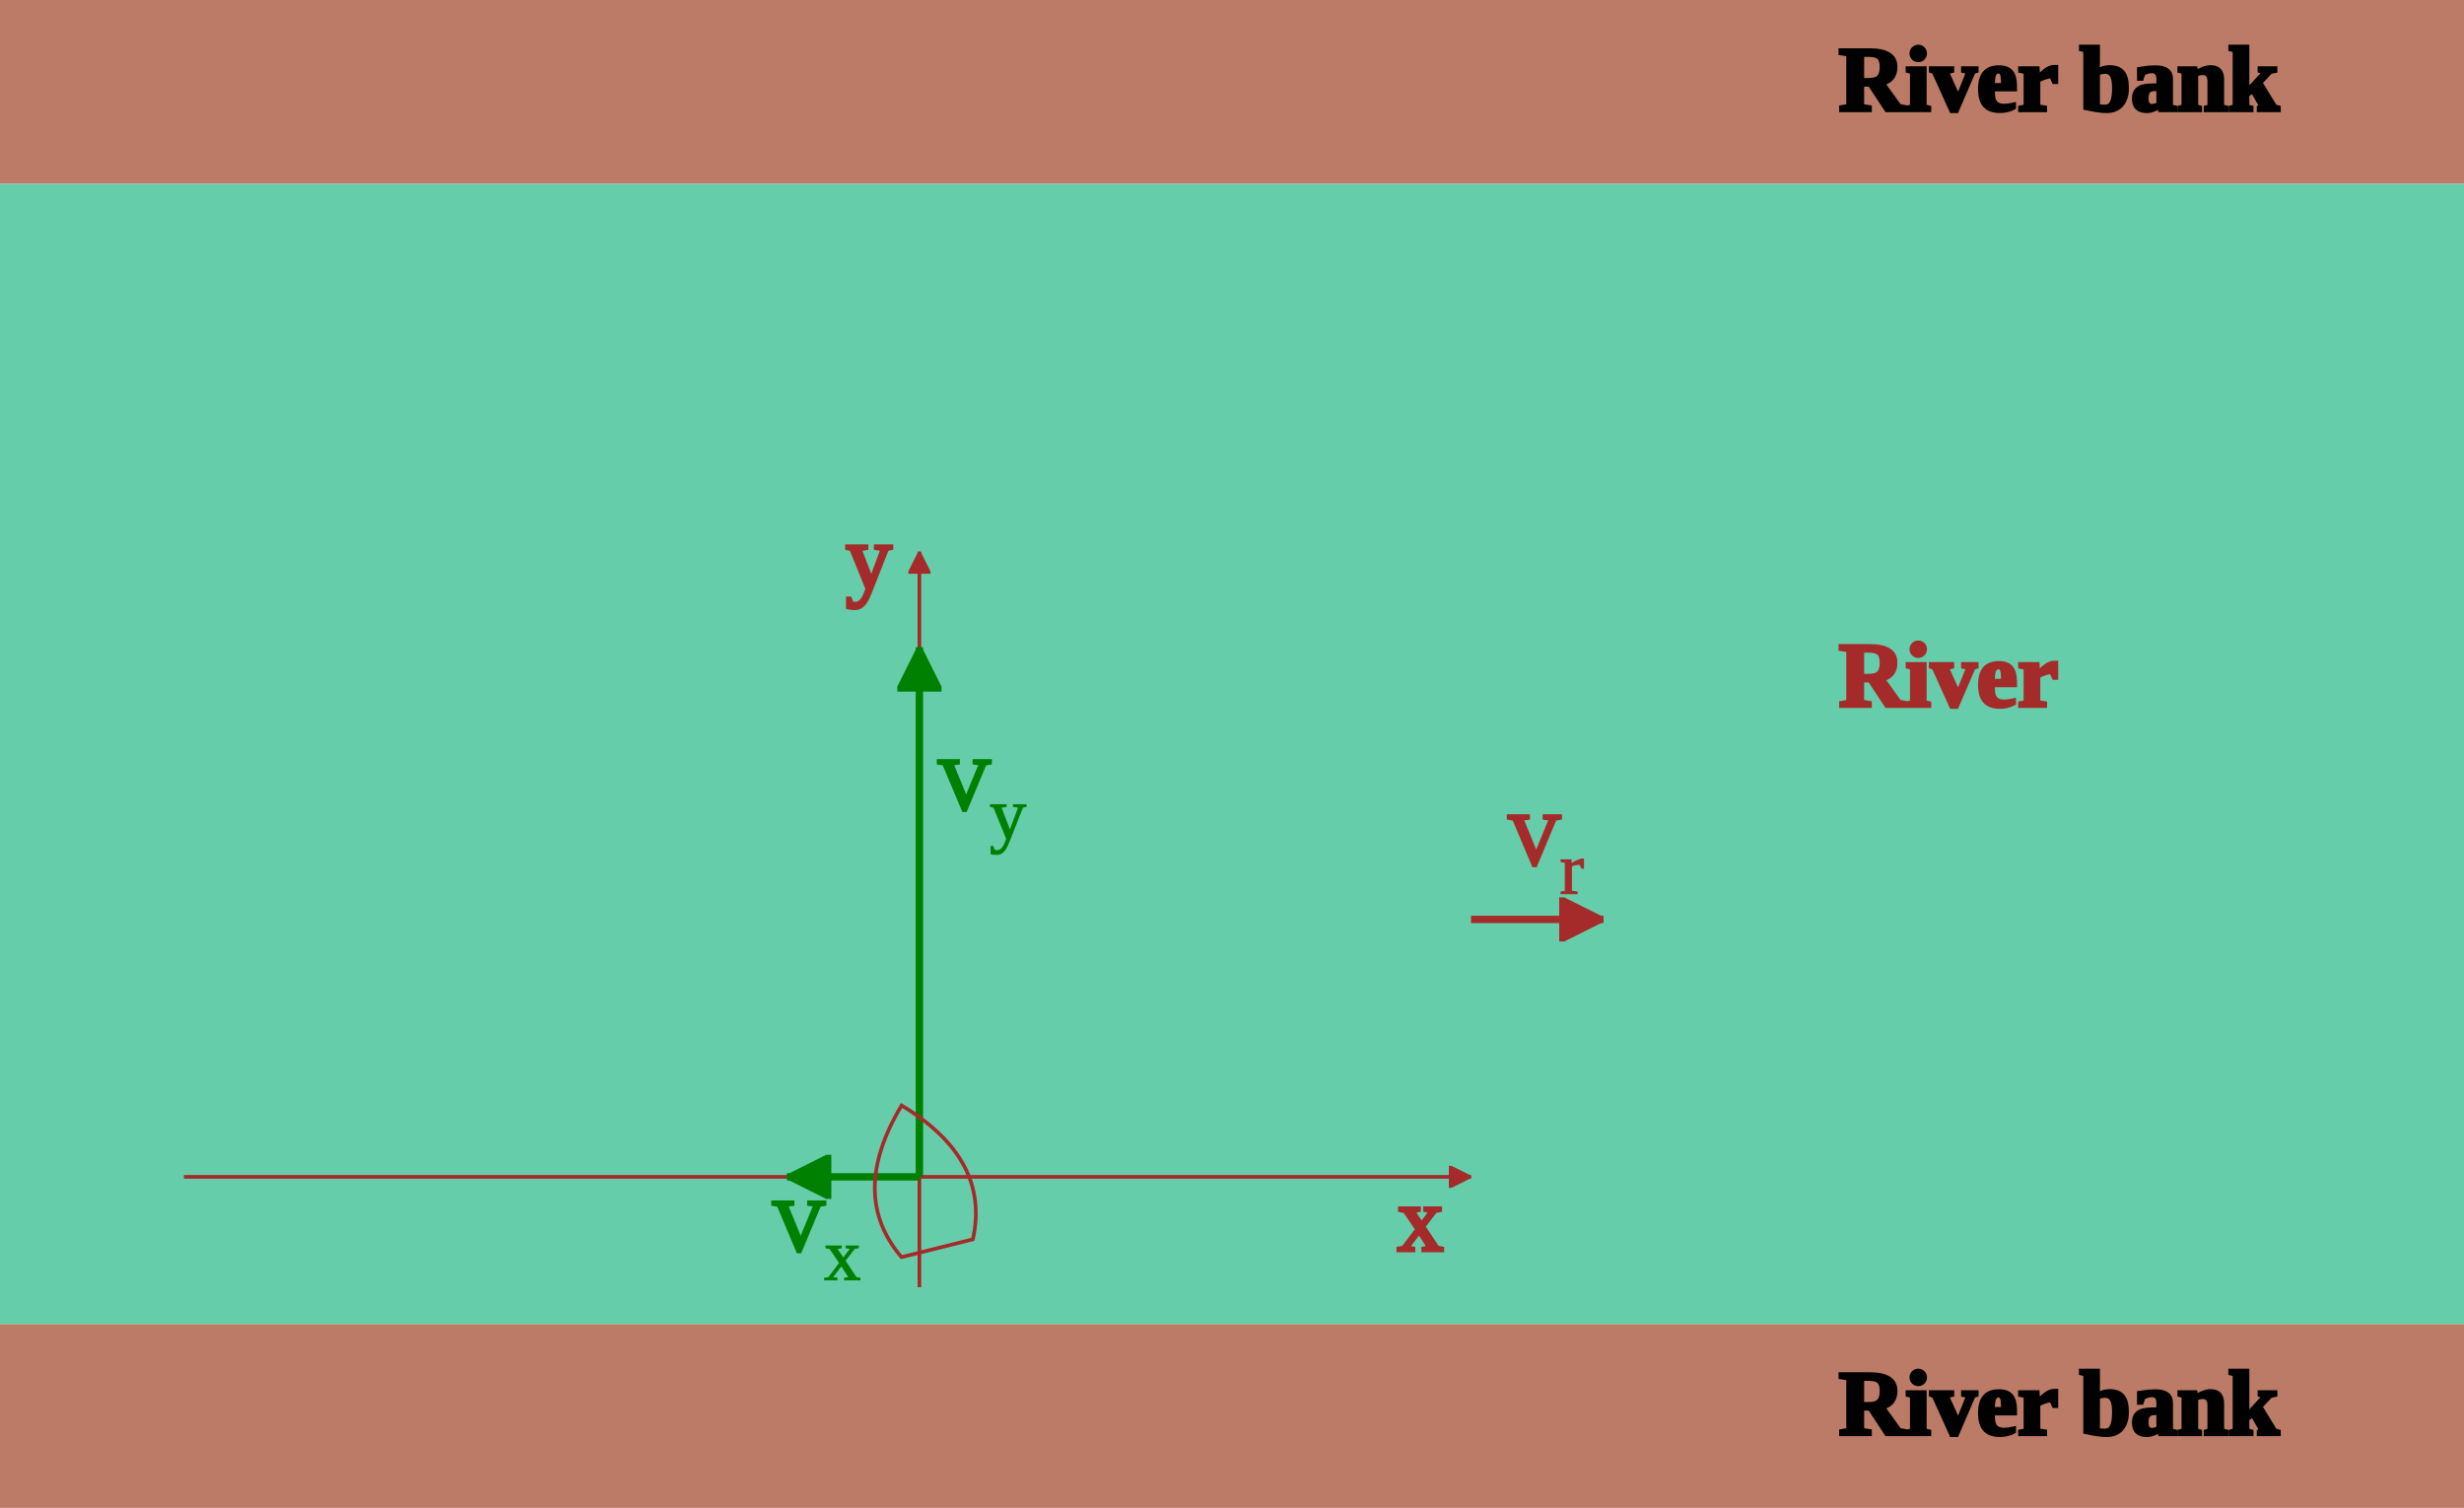
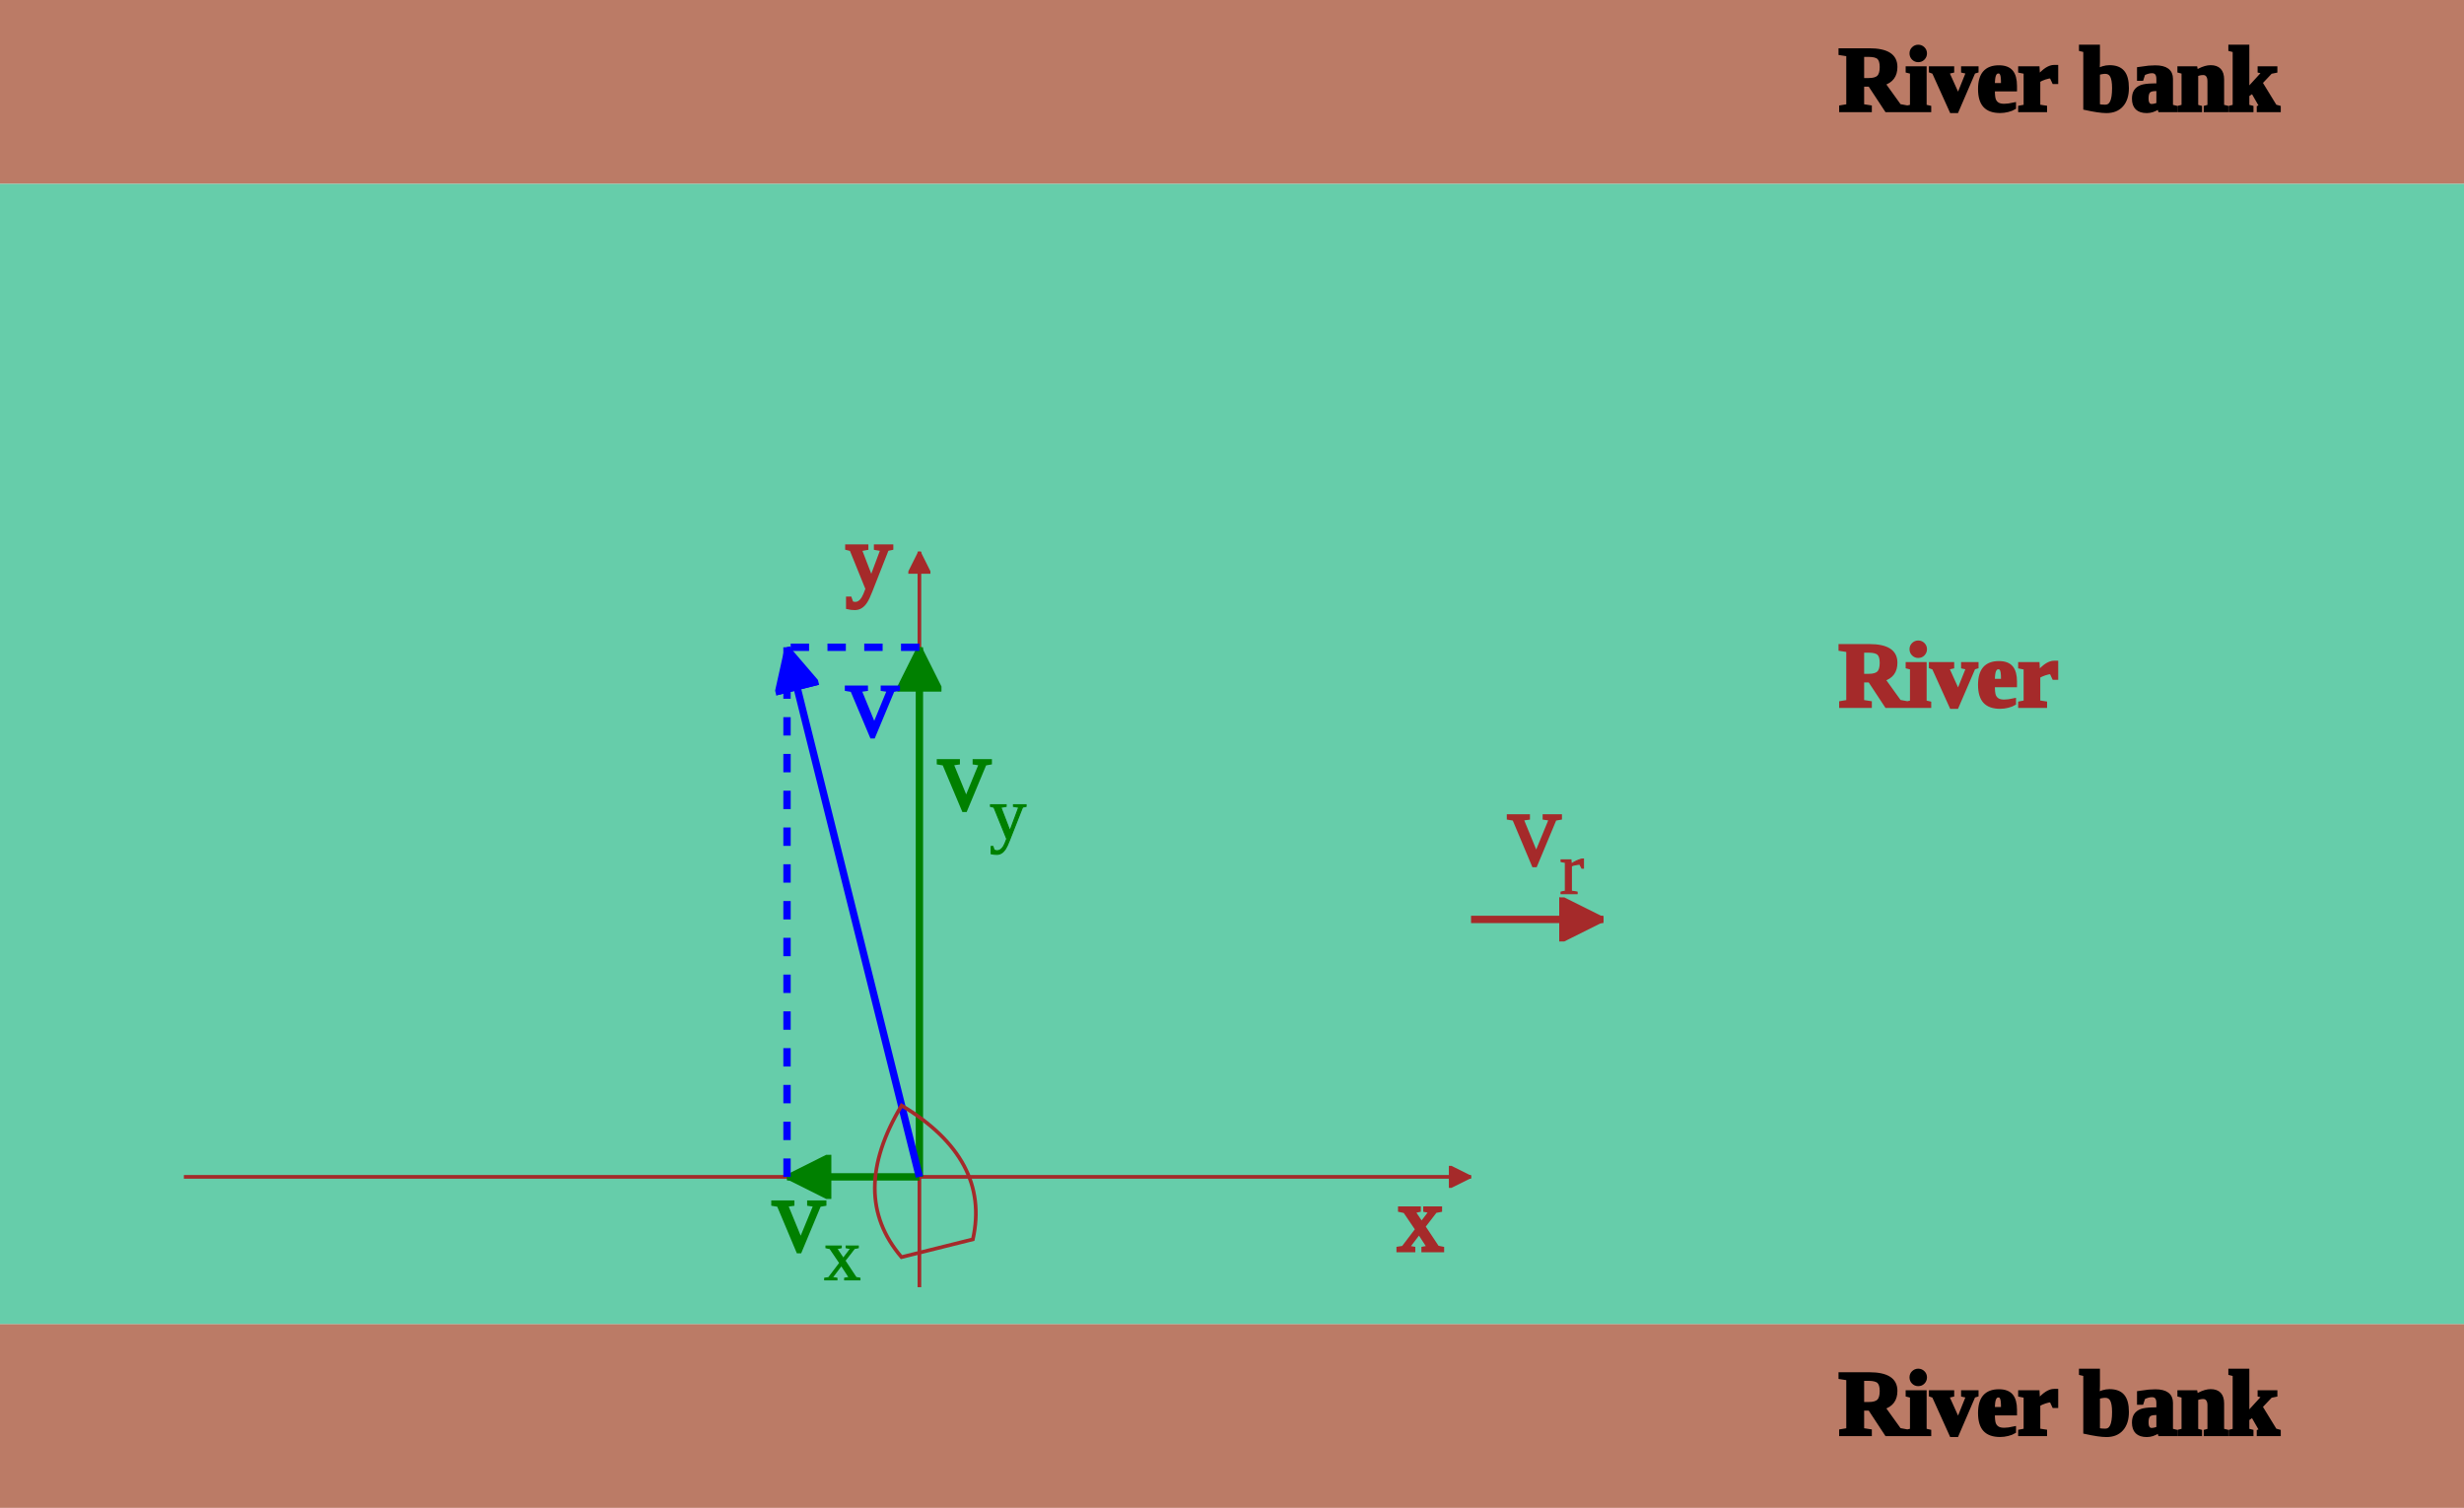
<svg xmlns="http://www.w3.org/2000/svg" width="670" height="410" viewBox="0 0 670 410">
  <defs>
    <marker id="Bluearrow" viewBox="0 0 10 10" refX="10" refY="5" markerWidth="6" markerHeight="6" orient="auto-start-reverse">
      <path d="M 0 0 L 10 5 L 0 10 z" stroke="blue" fill="blue" />
    </marker>
    <marker id="Brownarrow" viewBox="0 0 10 10" refX="10" refY="5" markerWidth="6" markerHeight="6" orient="auto-start-reverse">
      <path d="M 0 0 L 10 5 L 0 10 z" stroke="brown" fill="brown" />
    </marker>
    <marker id="Greenarrow" viewBox="0 0 10 10" refX="10" refY="5" markerWidth="6" markerHeight="6" orient="auto-start-reverse">
      <path d="M 0 0 L 10 5 L 0 10 z" stroke="green" fill="green" />
    </marker>
  </defs>
  <rect style="fill:#af634a;fill-opacity:0.84" width="670" height="50" x="0" y="360" />
  <text x="500" y="390" font-size="25" stroke="black" font-weight="bold">
        River bank
    </text>
  <rect style="fill:#af634a;fill-opacity:0.84" width="670" height="50" x="0" y="0" />
  <text x="500" y="30" font-size="25" stroke="black" font-weight="bold">
        River bank
    </text>
  <rect style="fill:mediumaquamarine" width="670" height="310" x="0" y="50" />
  <text x="500" y="192" font-size="25" stroke="brown" fill="brown" font-weight="bold">
        River
    </text>
  <line x1="50" y1="320" x2="400" y2="320" stroke="brown" stroke-width="1" marker-end="url(#Brownarrow)" />
  <text x="380" y="340" font-size="25" stroke="brown" fill="brown">
		x
	</text>
  <line x1="250" y1="350" x2="250" y2="150" stroke="brown" stroke-width="1" marker-end="url(#Brownarrow)" />
  <text x="230" y="160" font-size="25" stroke="brown" fill="brown">
		y
	</text>
  <line x1="400" y1="250" x2="436" y2="250" stroke="brown" stroke-width="2" marker-end="url(#Brownarrow)" />
  <text x="410" y="235" font-size="20" stroke="brown" fill="brown">
		V
		<tspan dx="-5" dy="8" font-size="20" stroke-width="0.3">r</tspan>
  </text>
  <line x1="250" y1="320" x2="250" y2="176" stroke="green" stroke-width="2" marker-end="url(#Greenarrow)" />
  <text x="255" y="220" font-size="20" stroke="green" fill="green">
		V
		<tspan dx="-5" dy="8" font-size="20" stroke-width="0.3">y</tspan>
  </text>
  <line x1="250" y1="320" x2="214" y2="320" stroke="green" stroke-width="2" marker-end="url(#Greenarrow)" />
  <text x="210" y="340" font-size="20" stroke="green" fill="green">
		V
		<tspan dx="-5" dy="8" font-size="20" stroke-width="0.3">x</tspan>
  </text>
+   <line x1="214" y1="320" x2="214" y2="176" stroke="blue" stroke-width="2" stroke-dasharray="5,5" />
+   <line x1="250" y1="176" x2="214" y2="176" stroke="blue" stroke-width="2" stroke-dasharray="5,5" />
+   <line x1="250" y1="320" x2="214" y2="176" stroke="blue" stroke-width="2" marker-end="url(#Bluearrow)" />
+   <text x="230" y="200" font-size="20" stroke="blue" fill="blue">
+ 		V
+ 	</text>
  <g transform="translate(230, 300)       rotate(-104, 20, 20)">
    <path d="M 0 10 q 20 -10 40 10 q -20 20 -40 10 z" stroke="brown" style="fill:none" />
  </g>
</svg>
